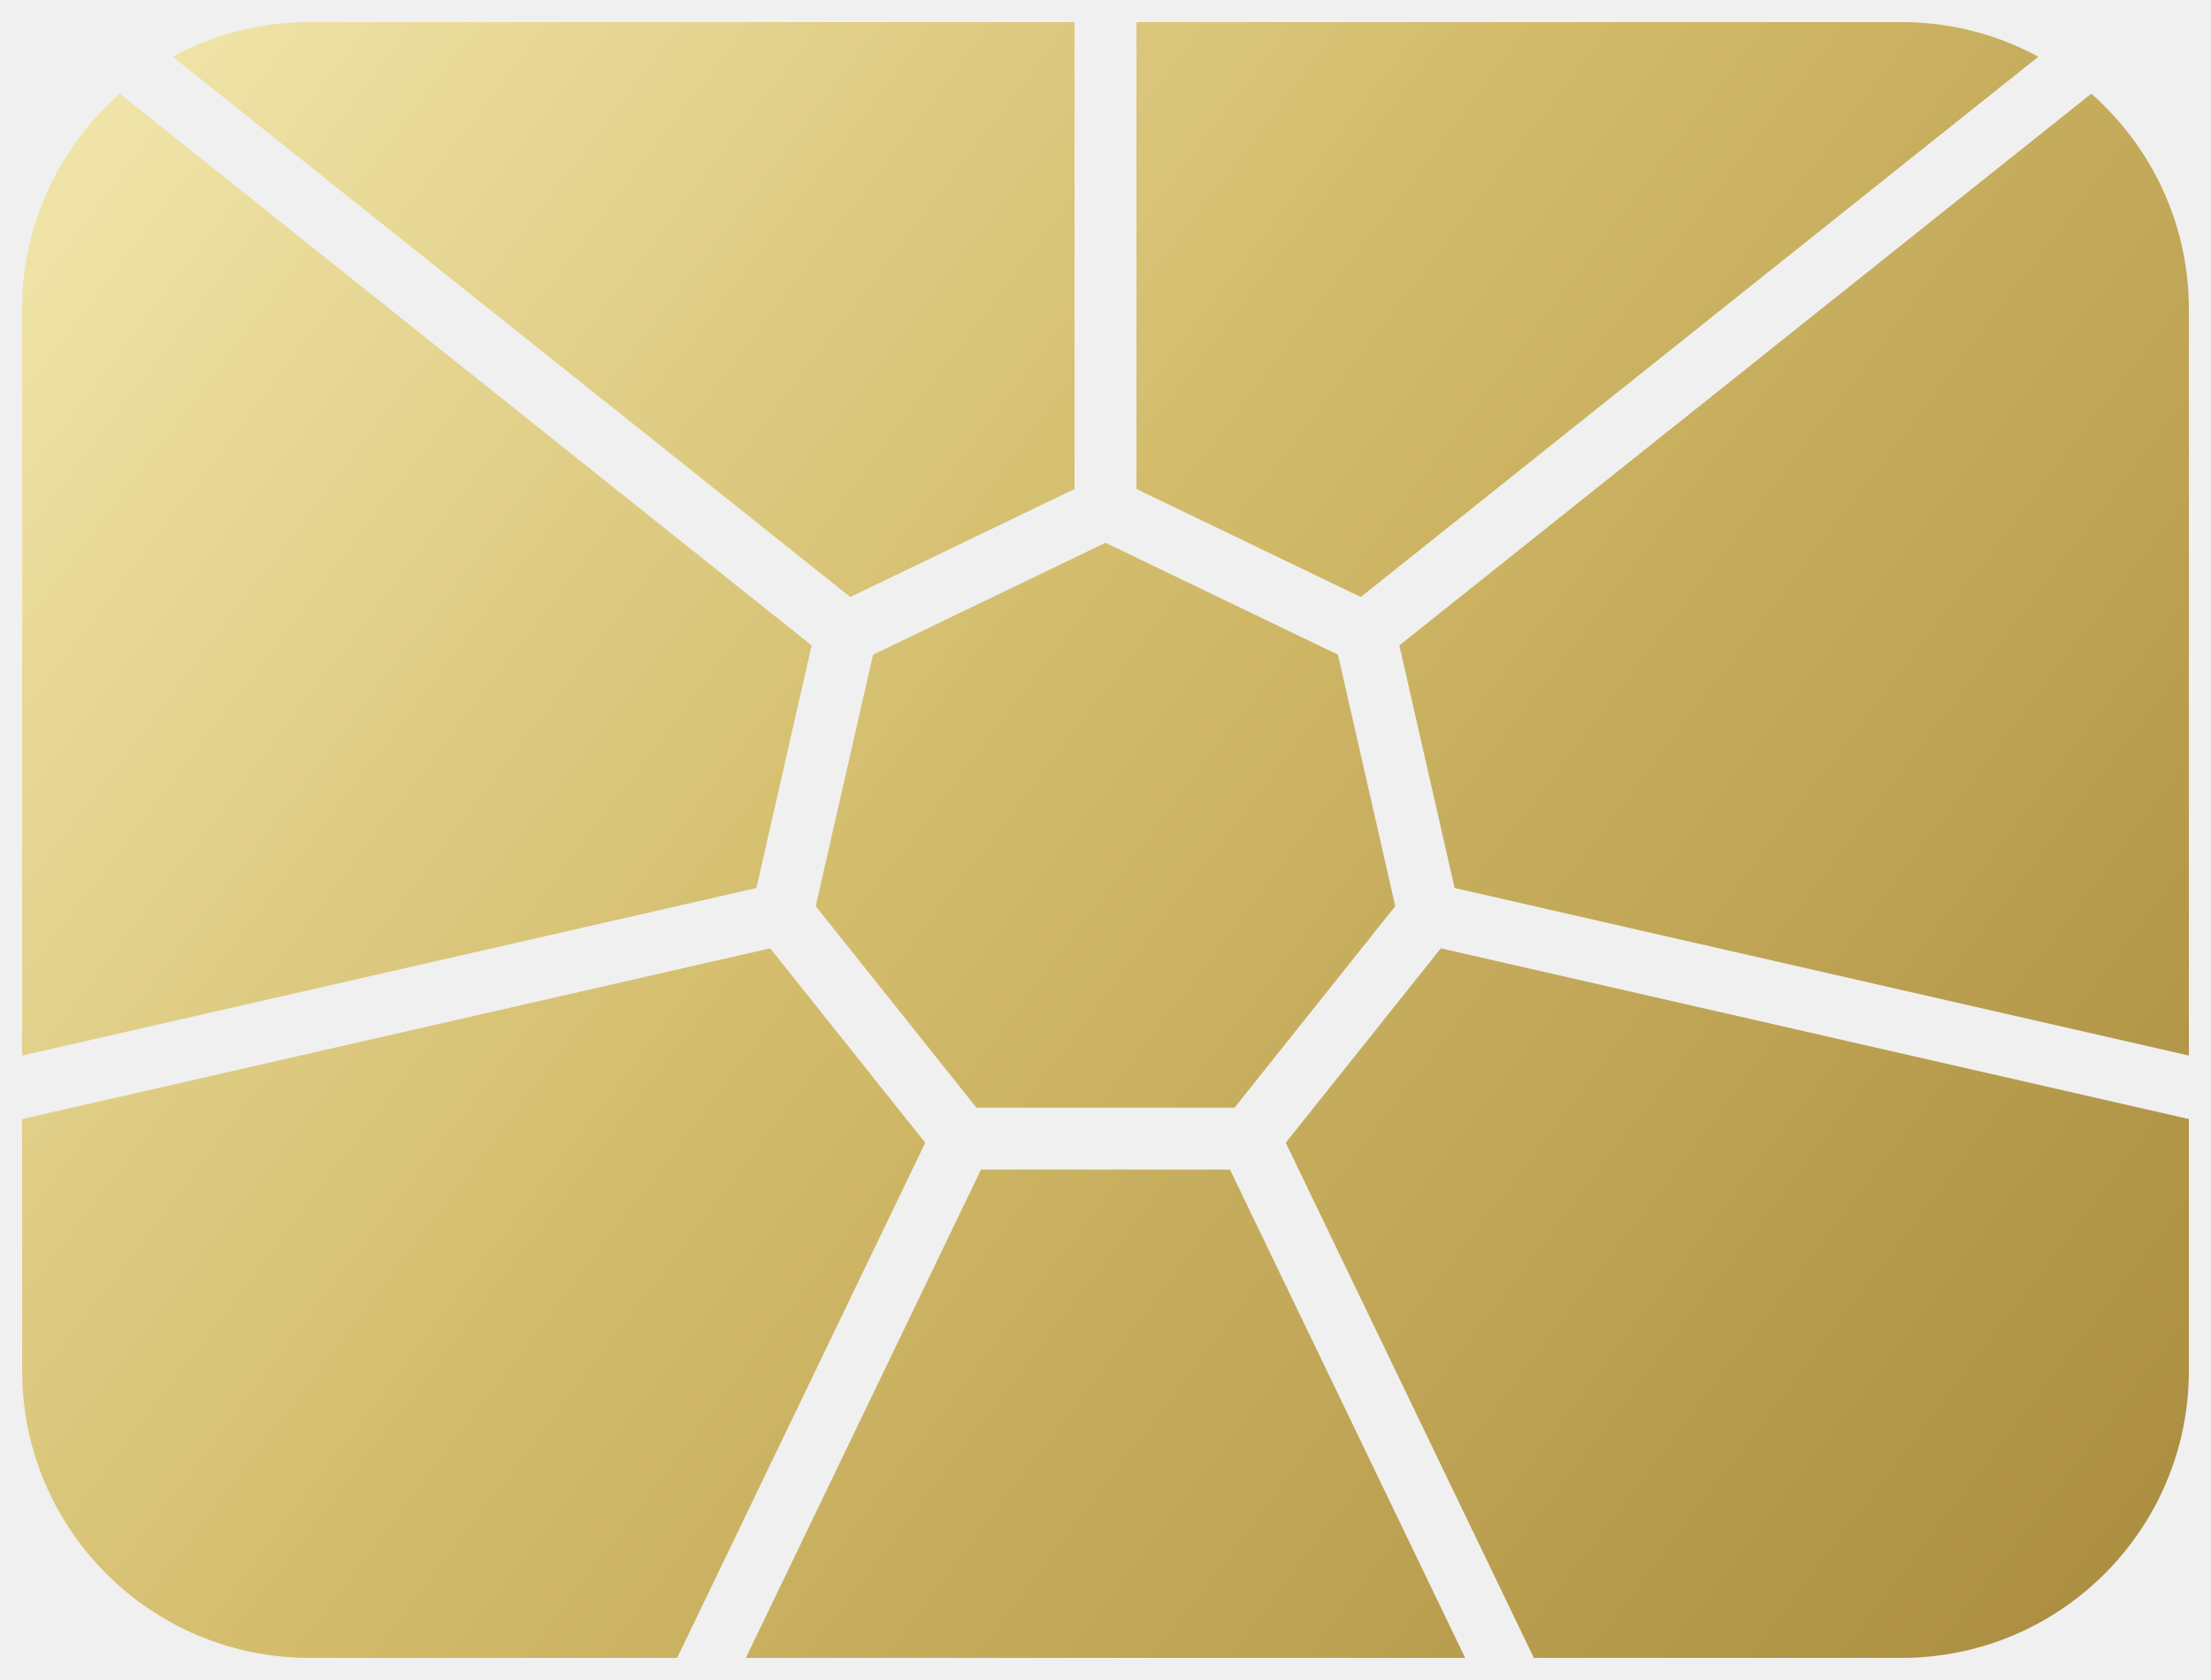
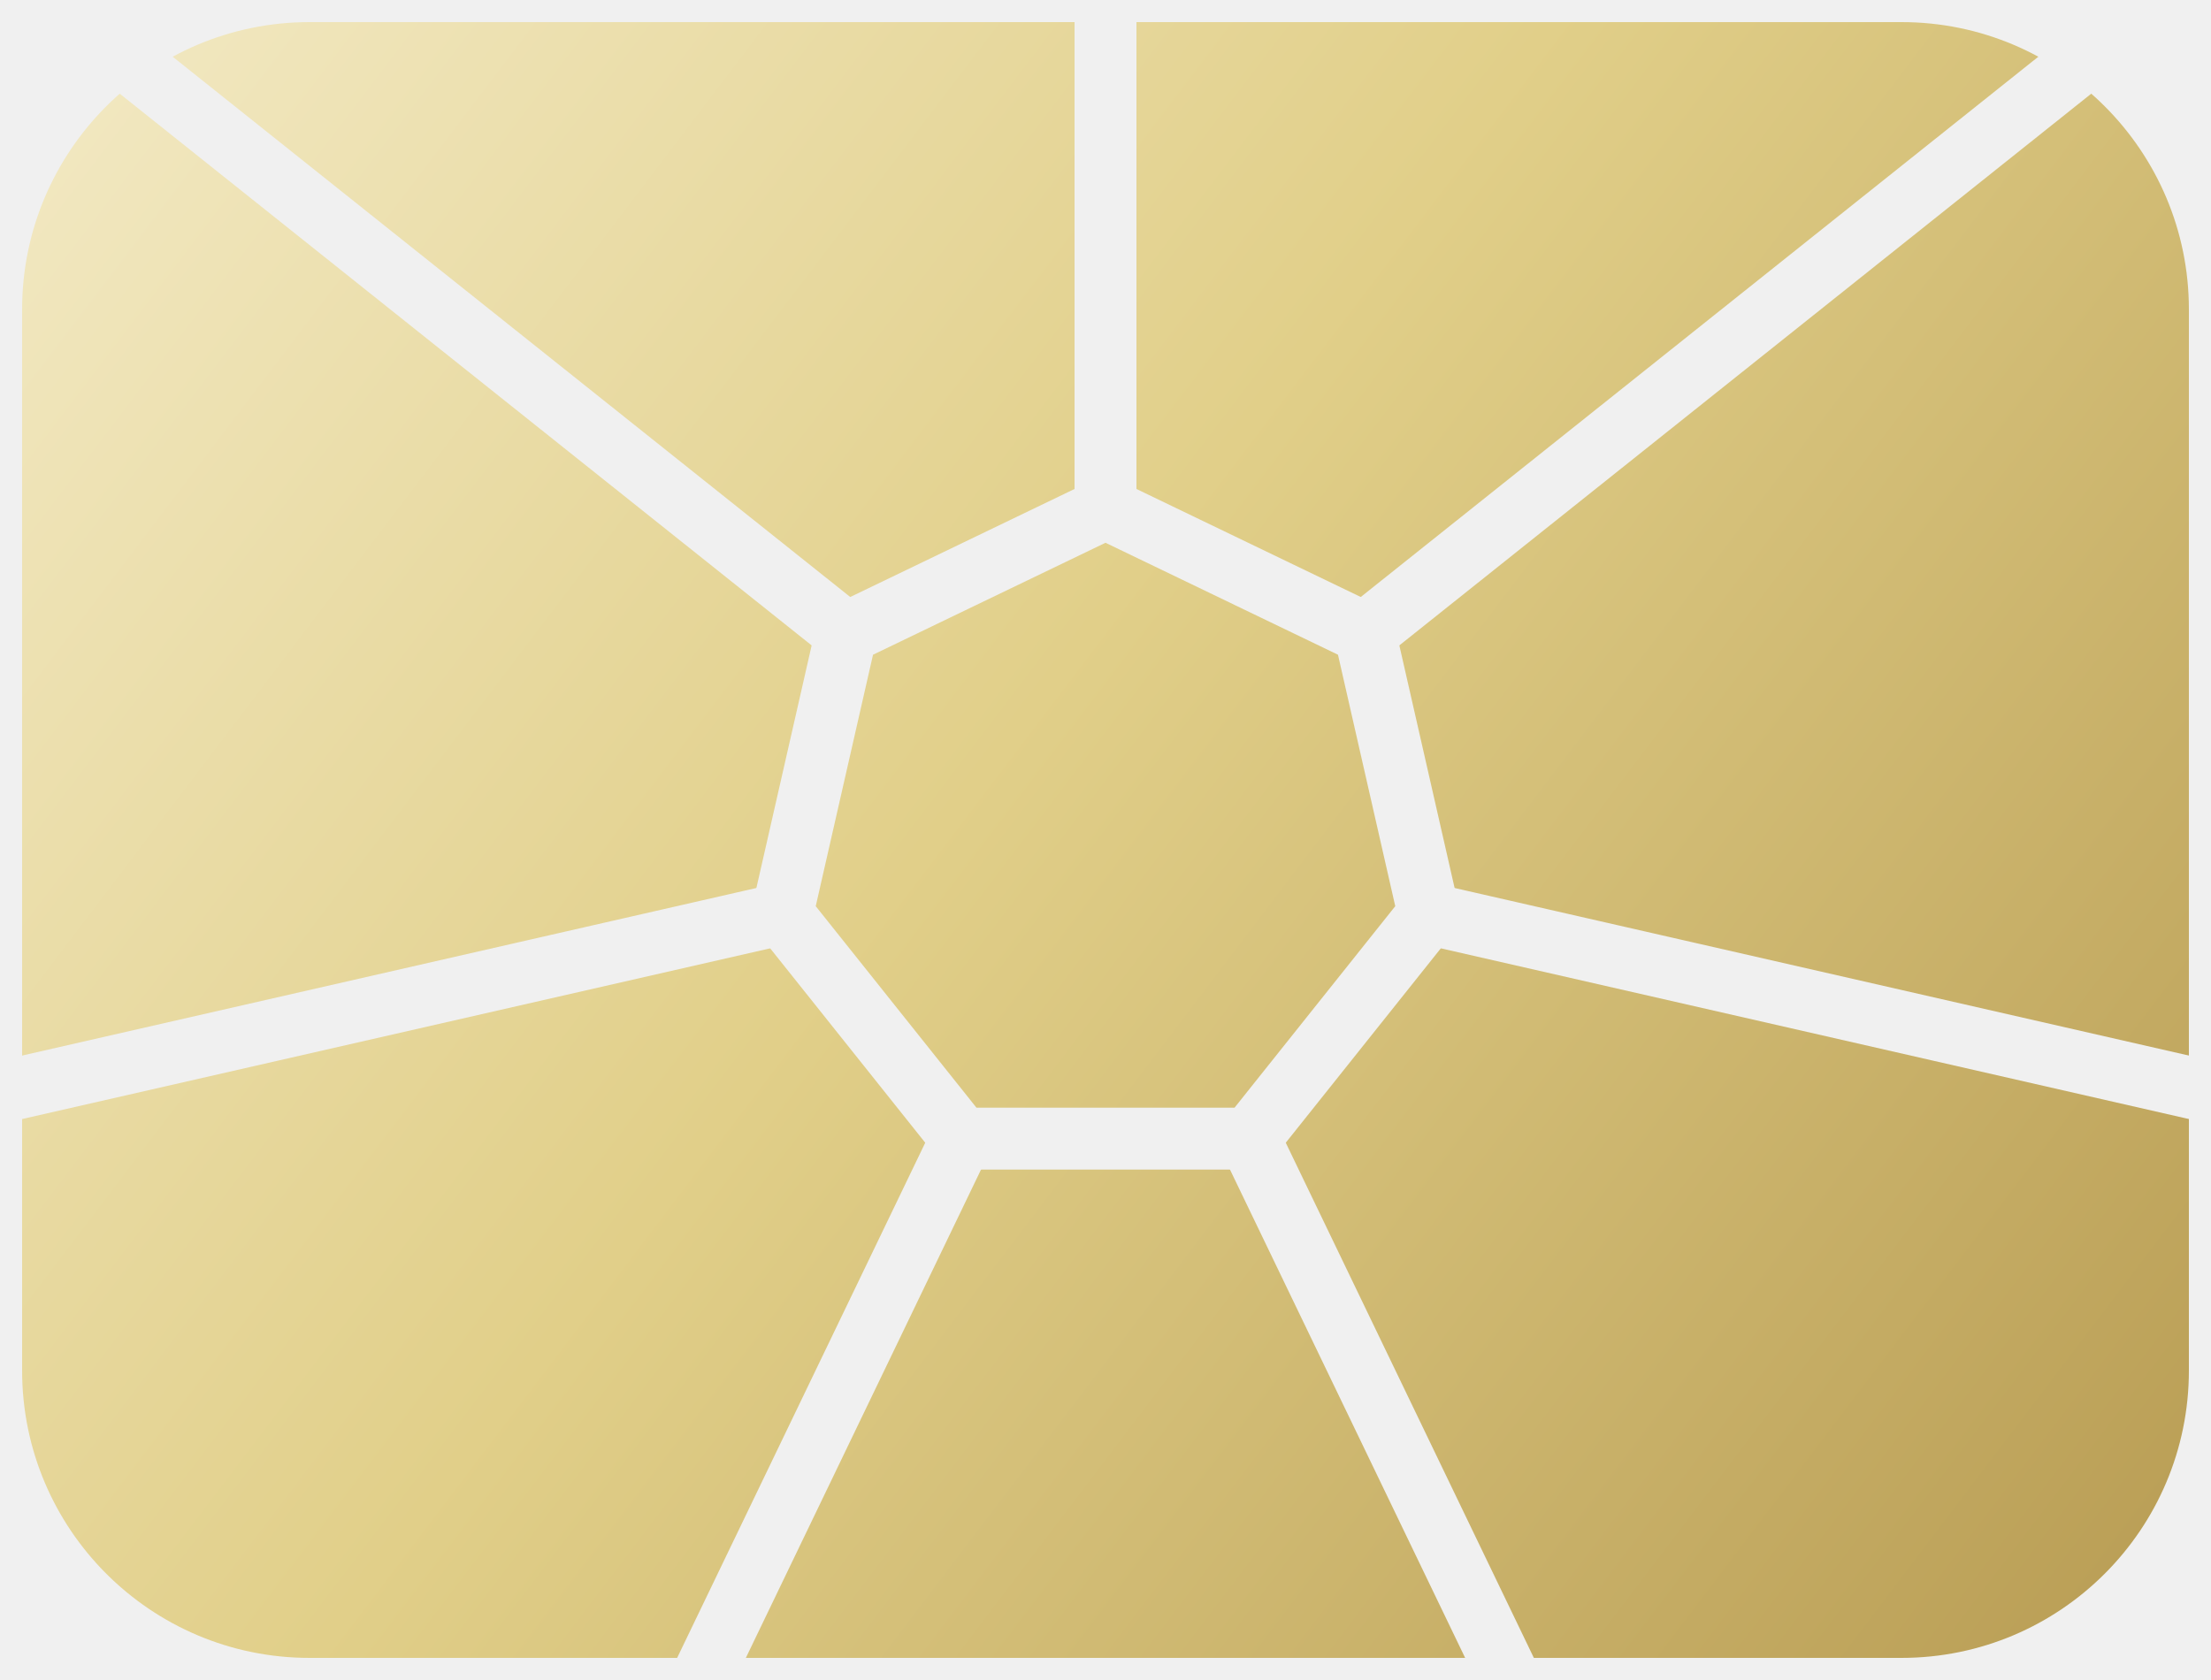
<svg xmlns="http://www.w3.org/2000/svg" viewBox="0 0 100 76">
  <defs>
    <linearGradient id="auf" gradientUnits="userSpaceOnUse" x1="0" y1="0" x2="100" y2="76">
-       <stop offset="0" stop-color="#f4e9b0" />
-       <stop offset=".45" stop-color="#d2bb6a" />
-       <stop offset="1" stop-color="#a88a3c" />
+       <stop offset="0" stop-color="#F3EAC6" />
+       <stop offset=".45" stop-color="#E1CF89" />
+       <stop offset="1" stop-color="#B79B52" />
    </linearGradient>
    <mask id="mf" maskUnits="userSpaceOnUse" x="-10" y="-10" width="120" height="120">
      <rect x="1" y="1" width="98" height="74" rx="13" fill="#fff" />
      <g stroke="#000" stroke-width="2.8" fill="none" stroke-linecap="round" stroke-linejoin="round">
        <polygon points="50.00,23.00 61.73,28.65 64.62,41.34 56.51,51.51 43.49,51.51 35.38,41.34 38.27,28.65" />
        <line x1="50.00" y1="23.00" x2="50.00" y2="-52.00" />
        <line x1="61.73" y1="28.65" x2="120.36" y2="-18.11" />
        <line x1="64.62" y1="41.34" x2="137.74" y2="58.03" />
        <line x1="56.51" y1="51.51" x2="89.05" y2="119.09" />
        <line x1="43.49" y1="51.51" x2="10.95" y2="119.09" />
        <line x1="35.38" y1="41.34" x2="-37.74" y2="58.03" />
        <line x1="38.27" y1="28.65" x2="-20.36" y2="-18.11" />
      </g>
    </mask>
  </defs>
  <rect x="-10" y="-10" width="120" height="120" fill="url(#auf)" mask="url(#mf)" />
</svg>
